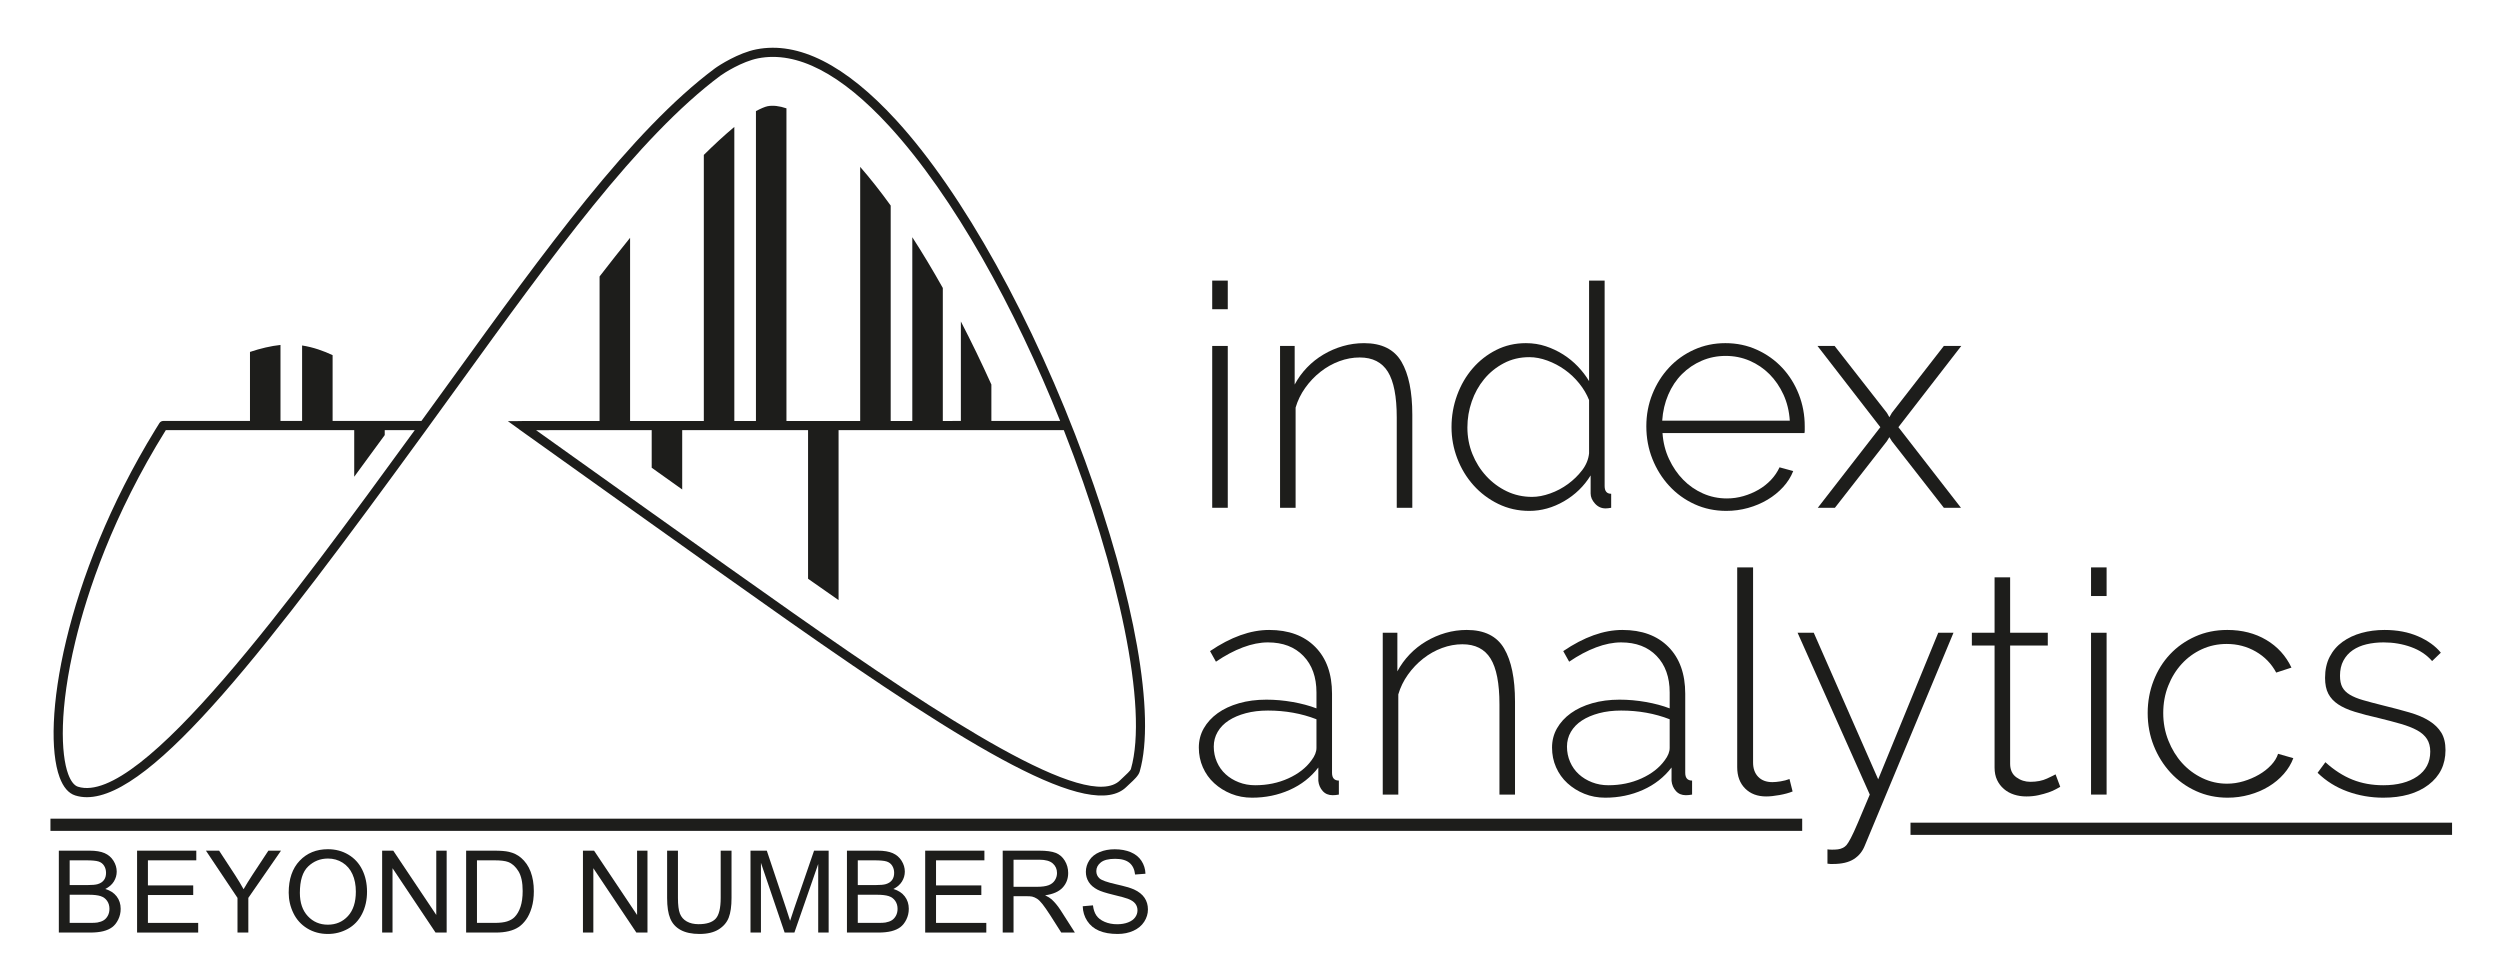
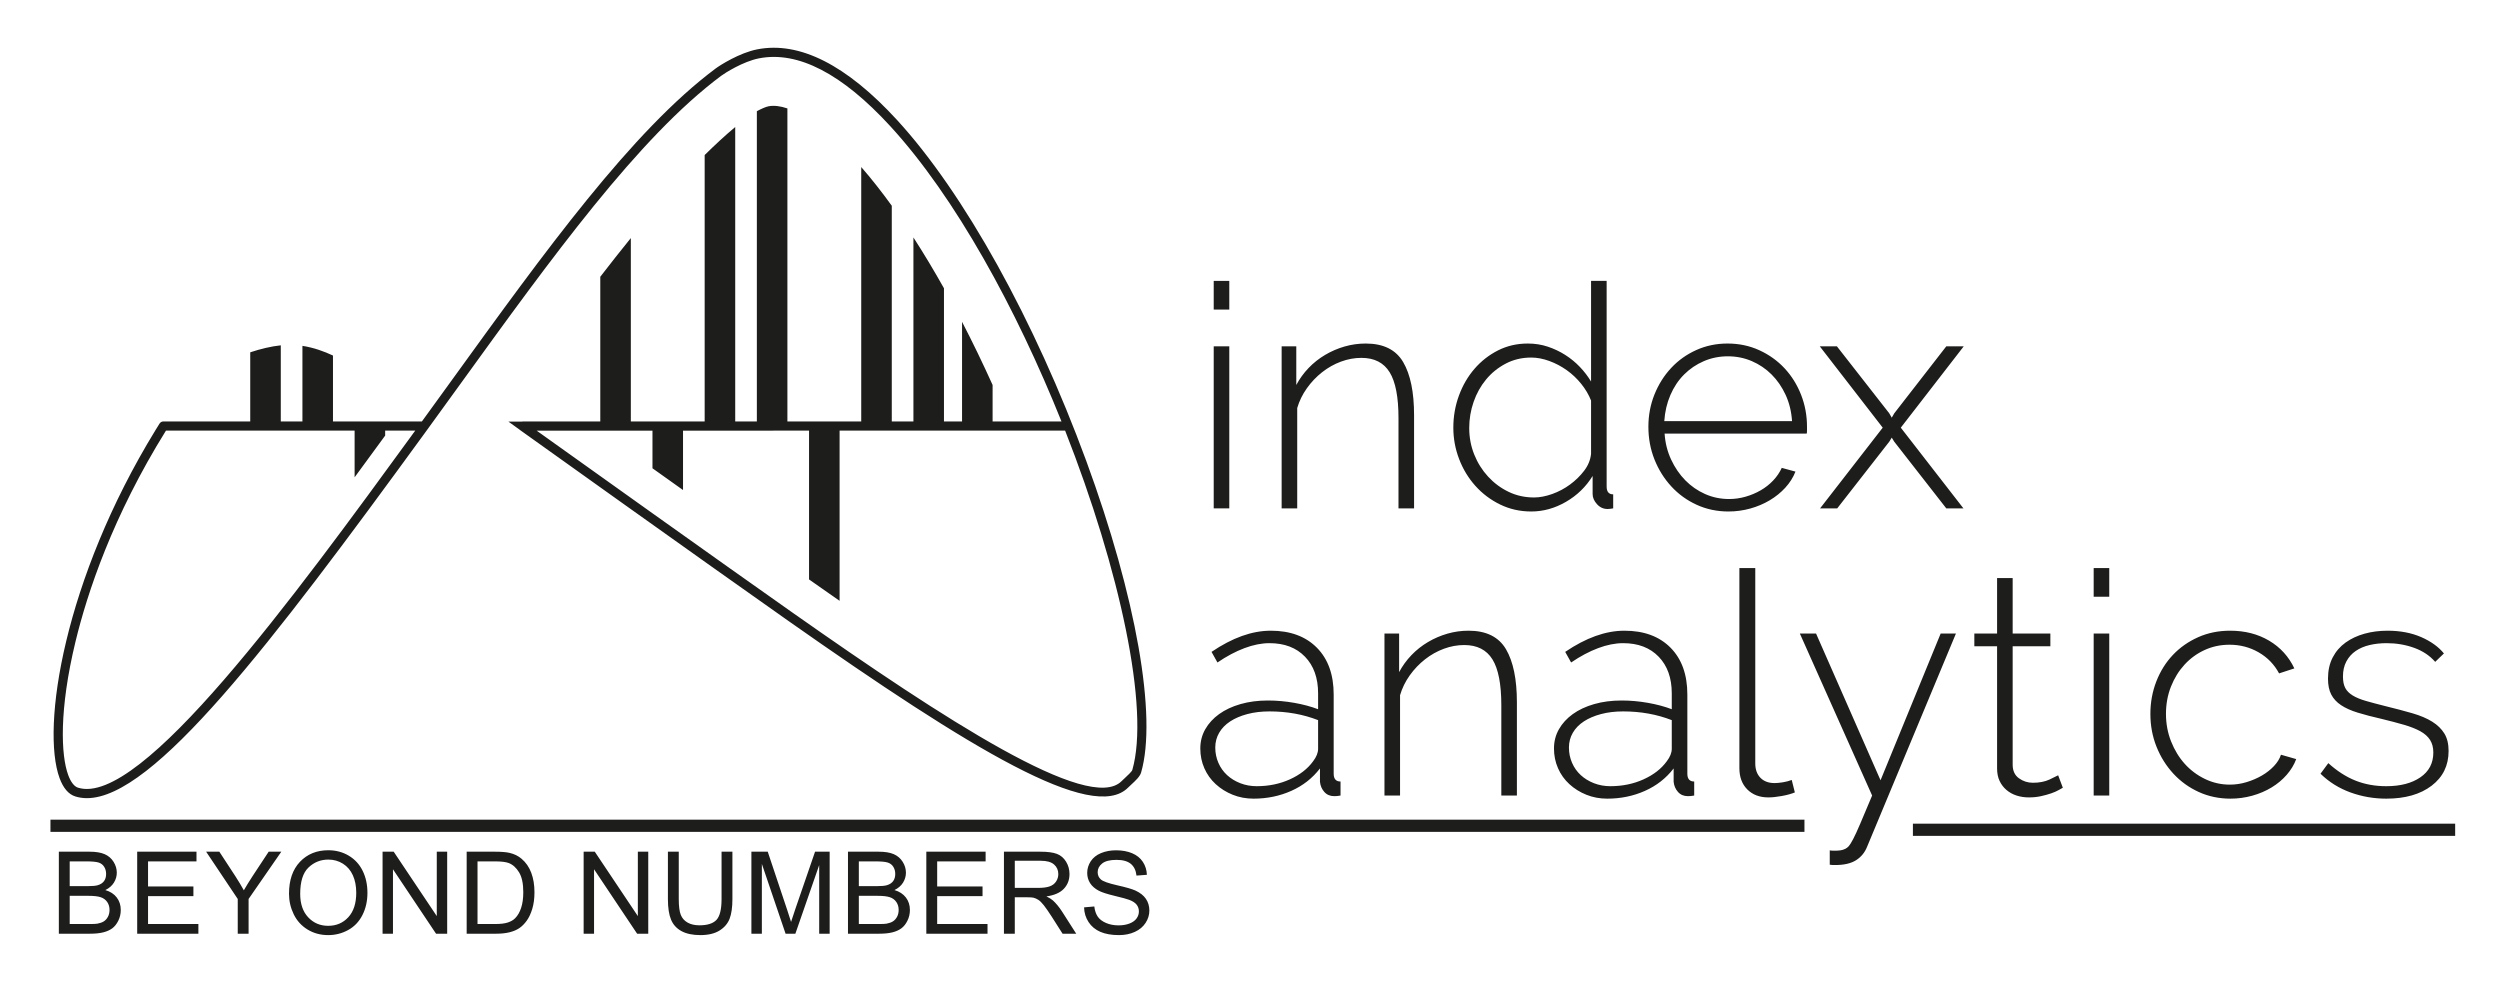
- <svg xmlns="http://www.w3.org/2000/svg" role="img" viewBox="131.20 148.70 2017.60 790.10">
+ <svg xmlns="http://www.w3.org/2000/svg" role="img" viewBox="131.25 148.75 2015.00 790.00">
  <defs>
    <clipPath id="a" clipPathUnits="userSpaceOnUse">
      <path d="M0 830.282h1781.57V0H0z" />
    </clipPath>
  </defs>
  <path fill="#1d1d1b" d="M1109.503 427.895h12.557v130.601h-12.557zm0-52.741h12.557v23.105h-12.557z" />
-   <g clip-path="url(#a)" transform="matrix(1.33333 0 0 -1.33333 0 1107.043)">
-     <path fill="#1d1d1b" d="M953.245 411.41h-9.418v54.627c0 12.682-1.788 21.912-5.368 27.689-3.578 5.776-9.263 8.664-17.047 8.664-4.144 0-8.26-.753-12.339-2.259-4.081-1.508-7.881-3.645-11.396-6.405-3.517-2.764-6.593-5.998-9.23-9.702-2.637-3.704-4.586-7.693-5.84-11.961V411.41h-9.417v97.951h8.853v-23.358c2.008 3.767 4.489 7.188 7.439 10.266 2.95 3.076 6.28 5.712 9.984 7.911 3.703 2.196 7.631 3.891 11.773 5.085 4.145 1.193 8.413 1.791 12.81 1.791 10.673 0 18.206-3.739 22.604-11.208 4.394-7.474 6.592-18.177 6.592-32.116z" />
-     <path fill="#1d1d1b" d="M1025.766 418.002c3.391 0 7.031.688 10.926 2.072 3.889 1.381 7.502 3.297 10.831 5.745 3.325 2.45 6.182 5.244 8.57 8.383 2.384 3.138 3.768 6.529 4.145 10.172v32.211c-1.384 3.514-3.363 6.875-5.934 10.078-2.575 3.201-5.495 5.962-8.76 8.287-3.267 2.323-6.781 4.175-10.548 5.558-3.767 1.38-7.412 2.072-10.925 2.072-5.653 0-10.803-1.224-15.447-3.674-4.647-2.449-8.602-5.651-11.867-9.606-3.267-3.955-5.778-8.477-7.534-13.563-1.761-5.086-2.637-10.332-2.637-15.729 0-5.651 1.003-10.99 3.014-16.011 2.007-5.024 4.802-9.482 8.382-13.375 3.578-3.893 7.722-6.968 12.431-9.229 4.71-2.26 9.826-3.391 15.353-3.391m-1.695-8.477c-6.782 0-13.063 1.415-18.837 4.239-5.779 2.826-10.769 6.593-14.976 11.302-4.208 4.708-7.471 10.108-9.795 16.201-2.324 6.088-3.484 12.398-3.484 18.93 0 6.782 1.131 13.246 3.391 19.402 2.259 6.151 5.397 11.552 9.417 16.199 4.018 4.645 8.759 8.35 14.222 11.114 5.463 2.761 11.457 4.145 17.989 4.145 4.268 0 8.289-.632 12.057-1.885 3.767-1.257 7.28-2.92 10.548-4.992 3.265-2.073 6.215-4.49 8.853-7.252 2.637-2.763 4.897-5.715 6.782-8.853v60.843h9.417V424.596c0-3.141 1.318-4.709 3.957-4.709v-8.477c-.754-.124-1.383-.218-1.885-.283-.503-.062-1.006-.094-1.506-.094-2.514 0-4.647.971-6.406 2.92-1.76 1.946-2.636 3.986-2.636 6.121v10.925c-4.02-6.53-9.39-11.742-16.105-15.634-6.72-3.893-13.723-5.84-21.003-5.84" />
-     <path fill="#1d1d1b" d="M1181.73 464.153c-.377 5.774-1.665 11.05-3.861 15.823-2.199 4.771-5.025 8.882-8.477 12.338-3.455 3.453-7.441 6.152-11.96 8.099-4.521 1.946-9.358 2.92-14.506 2.92-5.15 0-9.983-.974-14.503-2.92-4.521-1.947-8.51-4.646-11.963-8.099-3.455-3.456-6.215-7.6-8.288-12.432-2.072-4.836-3.295-10.077-3.671-15.729zm-38.427-54.627c-6.907 0-13.312 1.351-19.214 4.051-5.904 2.698-11.018 6.404-15.35 11.113-4.334 4.71-7.725 10.141-10.172 16.294-2.449 6.151-3.674 12.745-3.674 19.778 0 6.906 1.225 13.404 3.674 19.495 2.447 6.091 5.806 11.427 10.078 16.013 4.267 4.583 9.323 8.194 15.163 10.83 5.838 2.639 12.149 3.957 18.931 3.957 6.904 0 13.309-1.35 19.212-4.05 5.901-2.702 10.989-6.343 15.259-10.926 4.267-4.586 7.596-9.92 9.982-16.011 2.385-6.092 3.58-12.526 3.58-19.308v-2.353c0-.943-.064-1.54-.189-1.791h-85.895c.377-5.651 1.695-10.895 3.957-15.728 2.26-4.837 5.114-9.011 8.569-12.527 3.453-3.517 7.442-6.281 11.961-8.288 4.522-2.01 9.355-3.014 14.505-3.014 3.391 0 6.716.471 9.985 1.414 3.261.942 6.309 2.227 9.133 3.862 2.827 1.629 5.337 3.608 7.536 5.932 2.196 2.321 3.924 4.866 5.181 7.629l8.287-2.26c-1.384-3.518-3.424-6.752-6.121-9.701-2.702-2.952-5.84-5.495-9.42-7.63-3.578-2.135-7.504-3.8-11.772-4.99-4.271-1.192-8.664-1.791-13.186-1.791" />
-     <path fill="#1d1d1b" d="M1208.854 509.362l31.646-40.5 1.506-2.637 1.508 2.637 31.458 40.5h10.548l-38.051-49.164 37.862-48.787h-10.359l-31.458 40.31-1.508 2.448-1.506-2.448-31.458-40.31h-10.36l37.861 48.787-38.048 49.164z" />
-     <path fill="#1d1d1b" d="M858.124 243.466c7.28 0 13.968 1.381 20.06 4.144 6.09 2.761 10.766 6.406 14.034 10.925 2.008 2.639 3.013 5.149 3.013 7.535v17.33c-4.52 1.757-9.229 3.076-14.128 3.957-4.896.876-9.984 1.318-15.256 1.318-4.899 0-9.357-.536-13.375-1.602-4.02-1.068-7.474-2.543-10.361-4.425-2.889-1.885-5.118-4.177-6.685-6.877-1.573-2.701-2.356-5.683-2.356-8.947 0-3.268.628-6.342 1.883-9.23 1.255-2.891 3.016-5.369 5.275-7.441 2.26-2.073 4.927-3.705 8.005-4.897 3.076-1.195 6.372-1.79 9.891-1.79m-1.885-7.533c-4.521 0-8.728.784-12.62 2.353-3.894 1.569-7.317 3.702-10.266 6.405-2.952 2.699-5.246 5.902-6.876 9.606-1.634 3.702-2.45 7.691-2.45 11.963 0 4.267 1.005 8.16 3.016 11.677 2.008 3.514 4.803 6.561 8.383 9.136 3.578 2.574 7.877 4.582 12.901 6.027 5.022 1.443 10.549 2.168 16.578 2.168 5.273 0 10.577-.471 15.917-1.414 5.335-.942 10.139-2.231 14.409-3.861v9.607c0 9.291-2.636 16.671-7.911 22.134-5.275 5.462-12.433 8.193-21.473 8.193-4.775 0-9.827-1.007-15.164-3.014-5.34-2.01-10.77-4.898-16.294-8.666l-3.578 6.407c12.555 8.537 24.487 12.807 35.79 12.807 11.801 0 21.096-3.423 27.877-10.265 6.781-6.845 10.171-16.293 10.171-28.35V251c0-3.139 1.382-4.709 4.145-4.709v-8.475c-.63-.125-1.29-.219-1.977-.284-.692-.061-1.29-.093-1.791-.093-2.512 0-4.521.847-6.027 2.543-1.508 1.695-2.388 3.734-2.639 6.122v8.099c-4.519-5.904-10.297-10.425-17.329-13.561-7.033-3.139-14.63-4.709-22.792-4.709" />
-     <path fill="#1d1d1b" d="M1015.406 237.816h-9.417v54.626c0 12.683-1.789 21.912-5.369 27.69-3.578 5.775-9.263 8.664-17.046 8.664-4.145 0-8.26-.751-12.34-2.259-4.081-1.508-7.881-3.643-11.395-6.405-3.517-2.764-6.592-5.998-9.231-9.7-2.637-3.706-4.584-7.694-5.84-11.963v-60.653h-9.417v97.951h8.853v-23.358c2.008 3.766 4.489 7.188 7.441 10.266 2.948 3.076 6.279 5.714 9.983 7.912 3.702 2.195 7.63 3.89 11.772 5.086 4.145 1.192 8.413 1.789 12.811 1.789 10.673 0 18.205-3.739 22.604-11.208 4.393-7.472 6.591-18.177 6.591-32.117z" />
-     <path fill="#1d1d1b" d="M1071.916 243.466c7.28 0 13.968 1.381 20.06 4.144 6.09 2.761 10.766 6.406 14.035 10.925 2.007 2.639 3.012 5.149 3.012 7.535v17.33c-4.52 1.757-9.229 3.076-14.128 3.957-4.896.876-9.982 1.318-15.256 1.318-4.899 0-9.357-.536-13.375-1.602-4.02-1.068-7.472-2.543-10.359-4.425-2.891-1.885-5.118-4.177-6.687-6.877-1.573-2.701-2.356-5.683-2.356-8.947 0-3.268.628-6.342 1.885-9.23 1.254-2.891 3.014-5.369 5.273-7.441 2.262-2.073 4.927-3.705 8.006-4.897 3.077-1.195 6.373-1.79 9.89-1.79m-1.885-7.533c-4.519 0-8.728.784-12.62 2.353-3.893 1.569-7.316 3.702-10.266 6.405-2.952 2.699-5.244 5.902-6.875 9.606-1.633 3.702-2.449 7.691-2.449 11.963 0 4.267 1.003 8.16 3.014 11.677 2.008 3.514 4.803 6.561 8.383 9.136 3.578 2.574 7.879 4.582 12.902 6.027 5.023 1.443 10.55 2.168 16.577 2.168 5.274 0 10.577-.471 15.917-1.414 5.337-.942 10.139-2.231 14.409-3.861v9.607c0 9.291-2.635 16.671-7.911 22.134-5.273 5.462-12.431 8.193-21.473 8.193-4.775 0-9.827-1.007-15.164-3.014-5.338-2.01-10.768-4.898-16.294-8.666l-3.578 6.407c12.555 8.537 24.487 12.807 35.79 12.807 11.801 0 21.096-3.423 27.877-10.265 6.781-6.845 10.171-16.293 10.171-28.35V251c0-3.139 1.382-4.709 4.145-4.709v-8.475c-.63-.125-1.289-.219-1.977-.284-.692-.061-1.29-.093-1.791-.093-2.511 0-4.519.847-6.027 2.543-1.508 1.695-2.388 3.734-2.637 6.122v8.099c-4.52-5.904-10.299-10.425-17.331-13.561-7.033-3.139-14.629-4.709-22.792-4.709" />
-     <path fill="#1d1d1b" d="M1149.898 375.324h9.606V257.218c0-3.643 1.036-6.531 3.108-8.665 2.072-2.136 4.928-3.203 8.57-3.203 1.382 0 3.044.156 4.992.471 1.946.313 3.735.783 5.37 1.412l1.882-7.534c-2.135-.879-4.774-1.6-7.91-2.166-3.141-.564-5.84-.848-8.101-.848-5.274 0-9.511 1.602-12.714 4.805-3.201 3.201-4.803 7.502-4.803 12.901z" />
-     <path fill="#1d1d1b" d="M1204.524 204.663c.625-.122 1.566-.187 2.824-.187 1.255 0 2.416.065 3.486.187 1.064.127 2.101.442 3.107.941.754.377 1.443.913 2.072 1.602.628.692 1.508 2.104 2.637 4.238 1.131 2.137 2.573 5.276 4.334 9.419 1.756 4.145 4.143 9.795 7.157 16.953l-43.701 97.951h9.795l38.992-88.721 36.355 88.721h9.229l-53.684-128.842c-1.384-3.515-3.611-6.247-6.688-8.196-3.078-1.945-7.252-2.919-12.525-2.919h-1.602c-.564 0-1.163.065-1.788.19z" />
-     <path fill="#1d1d1b" d="M1345.422 242.525c-.503-.253-1.351-.724-2.542-1.412-1.196-.693-2.702-1.352-4.521-1.979-1.822-.63-3.862-1.194-6.122-1.695-2.261-.5-4.711-.754-7.347-.754-2.637 0-5.118.377-7.441 1.131-2.325.754-4.364 1.883-6.121 3.391-1.76 1.507-3.141 3.325-4.144 5.462-1.006 2.133-1.508 4.644-1.508 7.535v73.841h-13.749v7.722h13.749v33.529h9.42v-33.529h22.792v-7.722h-22.792v-71.582c0-3.642 1.253-6.375 3.767-8.193 2.51-1.821 5.336-2.731 8.476-2.731 3.891 0 7.252.659 10.078 1.977 2.826 1.319 4.55 2.166 5.18 2.543z" />
-     <path fill="#1d1d1b" d="M1364.068 335.767h9.418v-97.951h-9.418zm0 39.557h9.418v-17.329h-9.418z" />
-     <path fill="#1d1d1b" d="M1398.35 287.168c0 6.905 1.192 13.436 3.578 19.591 2.385 6.151 5.714 11.489 9.985 16.011 4.266 4.521 9.354 8.099 15.256 10.738 5.904 2.637 12.369 3.954 19.404 3.954 8.915 0 16.763-2.011 23.546-6.026 6.781-4.023 11.867-9.608 15.257-16.766l-9.23-3.013c-2.891 5.398-7.003 9.636-12.339 12.714-5.339 3.075-11.207 4.615-17.611 4.615-5.402 0-10.426-1.069-15.07-3.203-4.647-2.136-8.698-5.086-12.149-8.853-3.456-3.767-6.189-8.193-8.195-13.279-2.009-5.087-3.014-10.581-3.014-16.483 0-5.903 1.037-11.461 3.109-16.67 2.073-5.214 4.831-9.733 8.287-13.563 3.454-3.83 7.535-6.875 12.244-9.135 4.711-2.261 9.703-3.391 14.975-3.391 3.391 0 6.749.5 10.078 1.506 3.326 1.005 6.405 2.323 9.231 3.957 2.825 1.631 5.274 3.546 7.345 5.744 2.072 2.197 3.486 4.49 4.24 6.877l9.228-2.638c-1.256-3.391-3.173-6.563-5.744-9.512-2.575-2.952-5.621-5.495-9.137-7.628-3.516-2.138-7.41-3.801-11.678-4.992-4.271-1.193-8.664-1.789-13.186-1.789-6.907 0-13.312 1.35-19.214 4.048-5.904 2.7-11.018 6.404-15.35 11.115-4.334 4.709-7.725 10.138-10.172 16.293-2.449 6.151-3.674 12.744-3.674 19.778" />
-     <path fill="#1d1d1b" d="M1540.941 235.933c-7.534 0-14.757 1.255-21.663 3.766-6.907 2.511-12.934 6.279-18.083 11.301l4.711 6.407c5.273-4.776 10.736-8.289 16.388-10.549 5.65-2.261 11.867-3.392 18.647-3.392 8.538 0 15.415 1.79 20.627 5.368 5.21 3.58 7.817 8.573 7.817 14.977 0 3.014-.66 5.556-1.978 7.628-1.319 2.072-3.296 3.829-5.933 5.275-2.638 1.442-5.905 2.731-9.797 3.862-3.893 1.128-8.413 2.321-13.561 3.578-5.529 1.253-10.33 2.509-14.41 3.767-4.083 1.253-7.441 2.761-10.077 4.521-2.637 1.757-4.616 3.89-5.934 6.404-1.318 2.511-1.979 5.714-1.979 9.608 0 4.897.942 9.165 2.827 12.807 1.882 3.642 4.488 6.655 7.816 9.043 3.327 2.384 7.157 4.173 11.491 5.369 4.332 1.192 8.947 1.788 13.845 1.788 7.658 0 14.438-1.289 20.344-3.86 5.9-2.576 10.483-5.872 13.751-9.891l-5.276-5.086c-3.265 3.768-7.504 6.594-12.714 8.477-5.212 1.885-10.77 2.826-16.671 2.826-3.643 0-7.062-.377-10.265-1.131-3.203-.752-5.998-1.948-8.383-3.578-2.388-1.634-4.27-3.738-5.65-6.31-1.385-2.576-2.072-5.621-2.072-9.136 0-2.89.471-5.212 1.412-6.969.942-1.761 2.449-3.267 4.521-4.521 2.072-1.257 4.738-2.356 8.006-3.297 3.264-.942 7.158-1.979 11.679-3.108 6.15-1.506 11.613-2.952 16.386-4.333 4.772-1.383 8.759-3.079 11.962-5.086 3.203-2.008 5.651-4.396 7.346-7.158 1.695-2.763 2.543-6.281 2.543-10.548 0-8.792-3.423-15.793-10.266-21.003-6.845-5.212-15.981-7.816-27.407-7.816" />
-     <path fill="#1d1d1b" d="M1582.587 213.422h-327.795v7.387h327.795z" />
-     <path fill="#1d1d1b" d="M140.57 160.146h12.343c2.119 0 3.607.078 4.463.236 1.51.271 2.772.722 3.787 1.353 1.014.632 1.849 1.55 2.502 2.756.655 1.207.981 2.598.981 4.176 0 1.849-.472 3.455-1.419 4.82-.947 1.363-2.262 2.32-3.941 2.873-1.679.554-4.097.829-7.254.829H140.57zm0 22.894h10.72c2.906 0 4.993.191 6.256.573 1.668.496 2.925 1.32 3.769 2.469.846 1.149 1.268 2.591 1.268 4.328 0 1.645-.393 3.094-1.183 4.344-.788 1.252-1.915 2.109-3.382 2.571-1.464.462-3.978.694-7.54.694h-9.908zm-6.56-28.744v49.574h18.598c3.787 0 6.826-.504 9.113-1.506 2.288-1.003 4.081-2.549 5.378-4.634 1.294-2.084 1.944-4.265 1.944-6.543 0-2.118-.576-4.113-1.726-5.983-1.149-1.872-2.886-3.384-5.207-4.533 2.998-.878 5.304-2.379 6.915-4.498 1.612-2.119 2.418-4.62 2.418-7.506 0-2.322-.49-4.481-1.472-6.475-.979-1.995-2.191-3.533-3.633-4.615-1.443-1.082-3.252-1.9-5.429-2.453-2.175-.552-4.84-.828-7.996-.828z" />
-     <path fill="#1d1d1b" d="M181.37 154.296v49.573h35.844v-5.85h-29.285v-15.184h27.423v-5.816h-27.423v-16.873h30.434v-5.85z" />
-     <path fill="#1d1d1b" d="M242.15 154.296v20.999l-19.104 28.574h7.98l9.771-14.947c1.804-2.796 3.485-5.591 5.04-8.386 1.487 2.591 3.291 5.511 5.41 8.757l9.603 14.576h7.643l-19.782-28.574v-20.999z" />
-     <path fill="#1d1d1b" d="M279.906 178.337c0-5.973 1.607-10.68 4.819-14.117 3.212-3.438 7.241-5.156 12.088-5.156 4.938 0 9 1.735 12.19 5.207 3.19 3.471 4.786 8.396 4.786 14.777 0 4.034-.683 7.559-2.047 10.566-1.363 3.01-3.359 5.344-5.985 7.001-2.626 1.656-5.573 2.486-8.843 2.486-4.644 0-8.638-1.596-11.987-4.785-3.348-3.19-5.021-8.516-5.021-15.979m-6.763.104c0 8.227 2.209 14.668 6.628 19.323 4.418 4.655 10.121 6.983 17.111 6.983 4.575 0 8.7-1.093 12.375-3.28 3.674-2.186 6.476-5.235 8.402-9.148 1.928-3.91 2.893-8.346 2.893-13.305 0-5.027-1.015-9.525-3.044-13.491-2.029-3.968-4.904-6.973-8.623-9.013-3.72-2.039-7.732-3.061-12.038-3.061-4.667 0-8.837 1.128-12.512 3.382-3.673 2.255-6.458 5.331-8.351 9.233-1.894 3.898-2.841 8.025-2.841 12.377" />
-     <path fill="#1d1d1b" d="M329.7 154.296v49.573h6.729l26.038-38.923v38.923h6.289v-49.573h-6.729l-26.038 38.954v-38.954z" />
-     <path fill="#1d1d1b" d="M387.1 160.146h10.584c3.268 0 5.833.304 7.694.913 1.859.609 3.342 1.464 4.445 2.569 1.557 1.557 2.769 3.648 3.636 6.273.868 2.626 1.302 5.811 1.302 9.554 0 5.184-.851 9.168-2.554 11.953-1.702 2.784-3.771 4.649-6.205 5.595-1.758.677-4.587 1.016-8.487 1.016H387.1zm-6.56-5.85v49.574h17.076c3.856 0 6.797-.239 8.826-.711 2.84-.655 5.264-1.838 7.269-3.551 2.616-2.209 4.572-5.033 5.869-8.471 1.295-3.437 1.944-7.365 1.944-11.784 0-3.766-.44-7.102-1.32-10.009-.878-2.909-2.005-5.315-3.381-7.219-1.375-1.907-2.879-3.405-4.515-4.498-1.633-1.094-3.606-1.922-5.916-2.485-2.311-.564-4.966-.846-7.965-.846z" />
-     <path fill="#1d1d1b" d="M451.249 154.296v49.573h6.729l26.038-38.923v38.923h6.289v-49.573h-6.73l-26.036 38.954v-38.954z" />
-     <path fill="#1d1d1b" d="M534.62 203.87h6.561v-28.643c0-4.981-.565-8.938-1.692-11.869-1.127-2.929-3.162-5.314-6.103-7.152-2.942-1.838-6.802-2.756-11.581-2.756-4.645 0-8.443.801-11.397 2.4-2.952 1.602-5.06 3.918-6.323 6.952-1.262 3.031-1.894 7.173-1.894 12.425v28.643h6.56v-28.608c0-4.307.4-7.48 1.201-9.519.801-2.042 2.175-3.612 4.126-4.718 1.95-1.103 4.334-1.657 7.151-1.657 4.825 0 8.261 1.095 10.314 3.28 2.051 2.188 3.077 6.392 3.077 12.614z" />
-     <path fill="#1d1d1b" d="M552.66 154.296v49.573h9.874l11.733-35.1c1.082-3.27 1.871-5.716 2.369-7.339.562 1.804 1.44 4.453 2.636 7.946l11.868 34.493h8.827v-49.573h-6.324v41.49l-14.405-41.49h-5.917l-14.338 42.2v-42.2z" />
-     <path fill="#1d1d1b" d="M617.602 160.146h12.343c2.117 0 3.605.078 4.464.236 1.509.271 2.771.722 3.787 1.353 1.013.632 1.846 1.55 2.502 2.756.652 1.207.98 2.598.98 4.176 0 1.849-.474 3.455-1.421 4.82-.947 1.363-2.259 2.32-3.938 2.873-1.68.554-4.098.829-7.254.829h-11.463zm0 22.894h10.72c2.907 0 4.992.191 6.255.573 1.668.496 2.924 1.32 3.77 2.469.846 1.149 1.269 2.591 1.269 4.328 0 1.645-.396 3.094-1.184 4.344-.79 1.252-1.917 2.109-3.382 2.571-1.466.462-3.979.694-7.54.694h-9.908zm-6.561-28.744v49.574h18.599c3.787 0 6.824-.504 9.113-1.506 2.286-1.003 4.079-2.549 5.376-4.634 1.297-2.084 1.945-4.265 1.945-6.543 0-2.118-.575-4.113-1.725-5.983-1.148-1.872-2.886-3.384-5.206-4.533 2.997-.878 5.302-2.379 6.914-4.498 1.61-2.119 2.419-4.62 2.419-7.506 0-2.322-.491-4.481-1.472-6.475-.981-1.995-2.193-3.533-3.635-4.615-1.444-1.082-3.252-1.9-5.427-2.453-2.177-.552-4.843-.828-7.997-.828z" />
-     <path fill="#1d1d1b" d="M658.4 154.296v49.573h35.844v-5.85h-29.282v-15.184h27.422v-5.816h-27.422v-16.873h30.432v-5.85z" />
-     <path fill="#1d1d1b" d="M711.88 181.99h14.102c2.997 0 5.341.311 7.033.931 1.69.62 2.975 1.61 3.854 2.975.88 1.364 1.32 2.846 1.32 4.448 0 2.342-.851 4.27-2.554 5.782-1.702 1.51-4.391 2.264-8.065 2.264h-15.69zm-6.559-27.693v49.573H727.3c4.418 0 7.778-.445 10.077-1.337 2.3-.891 4.136-2.463 5.512-4.718 1.374-2.254 2.063-4.745 2.063-7.471 0-3.517-1.139-6.482-3.416-8.895-2.277-2.411-5.795-3.944-10.55-4.599 1.735-.833 3.053-1.655 3.956-2.466 1.917-1.761 3.73-3.957 5.444-6.596l8.624-13.491h-8.251l-6.561 10.313c-1.917 2.976-3.495 5.252-4.734 6.83-1.241 1.578-2.35 2.684-3.331 3.315-.982.631-1.979 1.069-2.992 1.318-.744.157-1.962.236-3.652.236h-7.609v-22.012z" />
-     <path fill="#1d1d1b" d="M753.76 170.222l6.187.541c.294-2.479.976-4.514 2.047-6.103 1.07-1.588 2.733-2.875 4.988-3.856 2.254-.978 4.791-1.47 7.608-1.47 2.503 0 4.712.372 6.628 1.116 1.917.744 3.342 1.763 4.277 3.06.937 1.296 1.404 2.71 1.404 4.243 0 1.557-.451 2.914-1.353 4.076-.902 1.162-2.39 2.135-4.464 2.925-1.329.518-4.272 1.323-8.826 2.417-4.554 1.095-7.742 2.124-9.569 3.095-2.365 1.238-4.13 2.777-5.291 4.614-1.161 1.838-1.742 3.896-1.742 6.172 0 2.503.71 4.841 2.129 7.018 1.421 2.174 3.496 3.826 6.222 4.954 2.73 1.127 5.761 1.689 9.097 1.689 3.676 0 6.917-.592 9.722-1.774 2.807-1.184 4.965-2.926 6.475-5.225 1.511-2.3 2.322-4.904 2.435-7.81l-6.289-.475c-.339 3.134-1.483 5.5-3.432 7.102-1.949 1.599-4.829 2.4-8.641 2.4-3.966 0-6.858-.727-8.673-2.18-1.813-1.456-2.722-3.209-2.722-5.258 0-1.783.643-3.248 1.928-4.396 1.262-1.15 4.559-2.328 9.891-3.535 5.331-1.206 8.988-2.26 10.973-3.161 2.886-1.331 5.015-3.016 6.391-5.055 1.374-2.042 2.062-4.392 2.062-7.052 0-2.636-.754-5.122-2.266-7.455-1.509-2.334-3.68-4.148-6.509-5.445-2.829-1.295-6.014-1.944-9.552-1.944-4.488 0-8.245.655-11.278 1.962-3.031 1.308-5.41 3.274-7.133 5.901-1.727 2.626-2.634 5.596-2.724 8.909" />
-     <path fill="#1d1d1b" d="M1189.232 215.846H128.937v7.387h1060.295z" />
-     <path fill="#1d1d1b" d="M782.922 253.279c-.289-.985-2.99-3.479-4.442-4.821-.755-.698-1.483-1.37-2.101-1.988-19.597-19.535-106.916 37.278-198.362 101.57-42.62 29.963-129.866 92.268-155.168 110.346l70.011.008v-22.746c6.016-4.288 12.208-8.699 18.466-13.156v35.904l76.178.009v-89.944c1.11-.782 2.203-1.551 3.26-2.293 5.245-3.689 10.283-7.21 15.208-10.64v102.88l136.329.016c33.168-84.351 51.242-168.245 40.621-205.145M145.6 242.568c-2.307.727-4.359 3.374-5.937 7.655-4.397 11.938-5.555 39.356 4.38 80.505 7.179 29.727 22.502 75.916 54.729 127.695h114.03v-28.226c6.063 8.244 12.212 16.644 18.468 25.218v3.008h18.188C275.283 356.563 183.386 230.699 145.6 242.568m609.48 197.53c-31.183 84.955-73.924 161.978-114.33 206.031-30.615 33.379-59.062 47.765-84.558 42.759-10.833-2.128-22.576-9.659-25.129-11.561-50.546-37.689-103.263-110.615-159.074-187.821-6.161-8.521-12.331-17.047-18.505-25.543h-53.762v39.83c-5.295 2.501-11.629 4.794-18.467 5.858v-45.688h-13.081v46.009c-5.728-.606-12.14-2.107-18.467-4.226v-41.783h-48.969v.001h-3.509c-.954 0-1.838-.493-2.345-1.3l-.002.001c-.224-.358-.441-.715-.664-1.074l-1.877-3.025.002-.001c-55.17-90.019-69.18-179.573-57.878-210.257 2.224-6.036 5.411-9.746 9.472-11.024 2.24-.705 4.591-1.052 7.06-1.052 40.242.006 110.557 92.068 203.904 220.252 7.201 9.889 14.395 19.84 21.577 29.775 55.557 76.853 108.03 149.444 157.894 186.625 2.198 1.636 13.176 8.661 22.888 10.569 23.466 4.602 50.183-9.205 79.407-41.069 39.339-42.888 76.185-110.472 103.432-178.421l-41.635-.004v22.049c-5.958 13.201-12.139 25.962-18.468 38.177v-60.229l-10.927-.001v80.5c-6.078 10.828-12.251 21.111-18.467 30.726V463.953l-13.08-.002v130.39c-6.176 8.549-12.35 16.388-18.468 23.404V463.949l-44.63-.005v189.237c-4.296 1.448-8.174 1.926-11.468 1.278-1.603-.315-4.394-1.556-6.999-2.951V463.942l-13.081-.002v177.994c-6.051-5.065-12.214-10.746-18.467-16.937V463.938l-44.631-.005v110.881c-6.12-7.553-12.28-15.373-18.466-23.395v-87.488l-37.216-.005.002.004-.781-.004-9.106-.001v-.04l-8.417-.038 6.825-4.919-.018-.025c1.116-.799 112.292-80.288 162.231-115.397 111.051-78.074 184.154-122.184 205.457-100.959.575.571 1.249 1.195 1.951 1.842 2.604 2.407 5.297 4.893 6.005 7.357 9.752 33.876-2.957 106.049-33.165 188.352" />
+   <g fill="#1d1d1b" clip-path="url(#a)" transform="matrix(1.33333 0 0 -1.33333 0 1107.043)">
+     <path d="M953.245 411.41h-9.418v54.627c0 12.682-1.788 21.912-5.368 27.689-3.578 5.776-9.263 8.664-17.047 8.664-4.144 0-8.26-.753-12.339-2.259-4.081-1.508-7.881-3.645-11.396-6.405-3.517-2.764-6.593-5.998-9.23-9.702-2.637-3.704-4.586-7.693-5.84-11.961V411.41h-9.417v97.951h8.853v-23.358c2.008 3.767 4.489 7.188 7.439 10.266 2.95 3.076 6.28 5.712 9.984 7.911 3.703 2.196 7.631 3.891 11.773 5.085 4.145 1.193 8.413 1.791 12.81 1.791 10.673 0 18.206-3.739 22.604-11.208 4.394-7.474 6.592-18.177 6.592-32.116zm72.521 6.592c3.391 0 7.031.688 10.926 2.072 3.889 1.381 7.502 3.297 10.831 5.745 3.325 2.45 6.182 5.244 8.57 8.383 2.384 3.138 3.768 6.529 4.145 10.172v32.211c-1.384 3.514-3.363 6.875-5.934 10.078-2.575 3.201-5.495 5.962-8.76 8.287-3.267 2.323-6.781 4.175-10.548 5.558-3.767 1.38-7.412 2.072-10.925 2.072-5.653 0-10.803-1.224-15.447-3.674-4.647-2.449-8.602-5.651-11.867-9.606-3.267-3.955-5.778-8.477-7.534-13.563-1.761-5.086-2.637-10.332-2.637-15.729 0-5.651 1.003-10.99 3.014-16.011 2.007-5.024 4.802-9.482 8.382-13.375 3.578-3.893 7.722-6.968 12.431-9.229 4.71-2.26 9.826-3.391 15.353-3.391m-1.695-8.477c-6.782 0-13.063 1.415-18.837 4.239-5.779 2.826-10.769 6.593-14.976 11.302-4.208 4.708-7.471 10.108-9.795 16.201-2.324 6.088-3.484 12.398-3.484 18.93 0 6.782 1.131 13.246 3.391 19.402 2.259 6.151 5.397 11.552 9.417 16.199 4.018 4.645 8.759 8.35 14.222 11.114 5.463 2.761 11.457 4.145 17.989 4.145 4.268 0 8.289-.632 12.057-1.885 3.767-1.257 7.28-2.92 10.548-4.992 3.265-2.073 6.215-4.49 8.853-7.252 2.637-2.763 4.897-5.715 6.782-8.853v60.843h9.417V424.596c0-3.141 1.318-4.709 3.957-4.709v-8.477c-.754-.124-1.383-.218-1.885-.283-.503-.062-1.006-.094-1.506-.094-2.514 0-4.647.971-6.406 2.92-1.76 1.946-2.636 3.986-2.636 6.121v10.925c-4.02-6.53-9.39-11.742-16.105-15.634-6.72-3.893-13.723-5.84-21.003-5.84m157.659 54.628c-.377 5.774-1.665 11.05-3.861 15.823-2.199 4.771-5.025 8.882-8.477 12.338-3.455 3.453-7.441 6.152-11.96 8.099-4.521 1.946-9.358 2.92-14.506 2.92-5.15 0-9.983-.974-14.503-2.92-4.521-1.947-8.51-4.646-11.963-8.099-3.455-3.456-6.215-7.6-8.288-12.432-2.072-4.836-3.295-10.077-3.671-15.729zm-38.427-54.627c-6.907 0-13.312 1.351-19.214 4.051-5.904 2.698-11.018 6.404-15.35 11.113-4.334 4.71-7.725 10.141-10.172 16.294-2.449 6.151-3.674 12.745-3.674 19.778 0 6.906 1.225 13.404 3.674 19.495 2.447 6.091 5.806 11.427 10.078 16.013 4.267 4.583 9.323 8.194 15.163 10.83 5.838 2.639 12.149 3.957 18.931 3.957 6.904 0 13.309-1.35 19.212-4.05 5.901-2.702 10.989-6.343 15.259-10.926 4.267-4.586 7.596-9.92 9.982-16.011 2.385-6.092 3.58-12.526 3.58-19.308v-2.353c0-.943-.064-1.54-.189-1.791h-85.895c.377-5.651 1.695-10.895 3.957-15.728 2.26-4.837 5.114-9.011 8.569-12.527 3.453-3.517 7.442-6.281 11.961-8.288 4.522-2.01 9.355-3.014 14.505-3.014 3.391 0 6.716.471 9.985 1.414 3.261.942 6.309 2.227 9.133 3.862 2.827 1.629 5.337 3.608 7.536 5.932 2.196 2.321 3.924 4.866 5.181 7.629l8.287-2.26c-1.384-3.518-3.424-6.752-6.121-9.701-2.702-2.952-5.84-5.495-9.42-7.63-3.578-2.135-7.504-3.8-11.772-4.99-4.271-1.192-8.664-1.791-13.186-1.791m65.551 99.836l31.646-40.5 1.506-2.637 1.508 2.637 31.458 40.5h10.548l-38.051-49.164 37.862-48.787h-10.359l-31.458 40.31-1.508 2.448-1.506-2.448-31.458-40.31h-10.36l37.861 48.787-38.048 49.164zm-350.73-265.896c7.28 0 13.968 1.381 20.06 4.144 6.09 2.761 10.766 6.406 14.034 10.925 2.008 2.639 3.013 5.149 3.013 7.535v17.33c-4.52 1.757-9.229 3.076-14.128 3.957-4.896.876-9.984 1.318-15.256 1.318-4.899 0-9.357-.536-13.375-1.602-4.02-1.068-7.474-2.543-10.361-4.425-2.889-1.885-5.118-4.177-6.685-6.877-1.573-2.701-2.356-5.683-2.356-8.947 0-3.268.628-6.342 1.883-9.23 1.255-2.891 3.016-5.369 5.275-7.441 2.26-2.073 4.927-3.705 8.005-4.897 3.076-1.195 6.372-1.79 9.891-1.79m-1.885-7.533c-4.521 0-8.728.784-12.62 2.353-3.894 1.569-7.317 3.702-10.266 6.405-2.952 2.699-5.246 5.902-6.876 9.606-1.634 3.702-2.45 7.691-2.45 11.963 0 4.267 1.005 8.16 3.016 11.677 2.008 3.514 4.803 6.561 8.383 9.136 3.578 2.574 7.877 4.582 12.901 6.027 5.022 1.443 10.549 2.168 16.578 2.168 5.273 0 10.577-.471 15.917-1.414 5.335-.942 10.139-2.231 14.409-3.861v9.607c0 9.291-2.636 16.671-7.911 22.134-5.275 5.462-12.433 8.193-21.473 8.193-4.775 0-9.827-1.007-15.164-3.014-5.34-2.01-10.77-4.898-16.294-8.666l-3.578 6.407c12.555 8.537 24.487 12.807 35.79 12.807 11.801 0 21.096-3.423 27.877-10.265 6.781-6.845 10.171-16.293 10.171-28.35V251c0-3.139 1.382-4.709 4.145-4.709v-8.475c-.63-.125-1.29-.219-1.977-.284-.692-.061-1.29-.093-1.791-.093-2.512 0-4.521.847-6.027 2.543-1.508 1.695-2.388 3.734-2.639 6.122v8.099c-4.519-5.904-10.297-10.425-17.329-13.561-7.033-3.139-14.63-4.709-22.792-4.709m159.167 1.883h-9.417v54.626c0 12.683-1.789 21.912-5.369 27.69-3.578 5.775-9.263 8.664-17.046 8.664-4.145 0-8.26-.751-12.34-2.259-4.081-1.508-7.881-3.643-11.395-6.405-3.517-2.764-6.592-5.998-9.231-9.7-2.637-3.706-4.584-7.694-5.84-11.963v-60.653h-9.417v97.951h8.853v-23.358c2.008 3.766 4.489 7.188 7.441 10.266 2.948 3.076 6.279 5.714 9.983 7.912 3.702 2.195 7.63 3.89 11.772 5.086 4.145 1.192 8.413 1.789 12.811 1.789 10.673 0 18.205-3.739 22.604-11.208 4.393-7.472 6.591-18.177 6.591-32.117zm56.51 5.65c7.28 0 13.968 1.381 20.06 4.144 6.09 2.761 10.766 6.406 14.035 10.925 2.007 2.639 3.012 5.149 3.012 7.535v17.33c-4.52 1.757-9.229 3.076-14.128 3.957-4.896.876-9.982 1.318-15.256 1.318-4.899 0-9.357-.536-13.375-1.602-4.02-1.068-7.472-2.543-10.359-4.425-2.891-1.885-5.118-4.177-6.687-6.877-1.573-2.701-2.356-5.683-2.356-8.947 0-3.268.628-6.342 1.885-9.23 1.254-2.891 3.014-5.369 5.273-7.441 2.262-2.073 4.927-3.705 8.006-4.897 3.077-1.195 6.373-1.79 9.89-1.79m-1.885-7.533c-4.519 0-8.728.784-12.62 2.353-3.893 1.569-7.316 3.702-10.266 6.405-2.952 2.699-5.244 5.902-6.875 9.606-1.633 3.702-2.449 7.691-2.449 11.963 0 4.267 1.003 8.16 3.014 11.677 2.008 3.514 4.803 6.561 8.383 9.136 3.578 2.574 7.879 4.582 12.902 6.027 5.023 1.443 10.55 2.168 16.577 2.168 5.274 0 10.577-.471 15.917-1.414 5.337-.942 10.139-2.231 14.409-3.861v9.607c0 9.291-2.635 16.671-7.911 22.134-5.273 5.462-12.431 8.193-21.473 8.193-4.775 0-9.827-1.007-15.164-3.014-5.338-2.01-10.768-4.898-16.294-8.666l-3.578 6.407c12.555 8.537 24.487 12.807 35.79 12.807 11.801 0 21.096-3.423 27.877-10.265 6.781-6.845 10.171-16.293 10.171-28.35V251c0-3.139 1.382-4.709 4.145-4.709v-8.475c-.63-.125-1.289-.219-1.977-.284-.692-.061-1.29-.093-1.791-.093-2.511 0-4.519.847-6.027 2.543-1.508 1.695-2.388 3.734-2.637 6.122v8.099c-4.52-5.904-10.299-10.425-17.331-13.561-7.033-3.139-14.629-4.709-22.792-4.709m79.867 139.391h9.606V257.218c0-3.643 1.036-6.531 3.108-8.665 2.072-2.136 4.928-3.203 8.57-3.203 1.382 0 3.044.156 4.992.471 1.946.313 3.735.783 5.37 1.412l1.882-7.534c-2.135-.879-4.774-1.6-7.91-2.166-3.141-.564-5.84-.848-8.101-.848-5.274 0-9.511 1.602-12.714 4.805-3.201 3.201-4.803 7.502-4.803 12.901zm54.626-170.661c.625-.122 1.566-.187 2.824-.187 1.255 0 2.416.065 3.486.187 1.064.127 2.101.442 3.107.941.754.377 1.443.913 2.072 1.602.628.692 1.508 2.104 2.637 4.238 1.131 2.137 2.573 5.276 4.334 9.419 1.756 4.145 4.143 9.795 7.157 16.953l-43.701 97.951h9.795l38.992-88.721 36.355 88.721h9.229l-53.684-128.842c-1.384-3.515-3.611-6.247-6.688-8.196-3.078-1.945-7.252-2.919-12.525-2.919h-1.602c-.564 0-1.163.065-1.788.19zm140.898 37.862c-.503-.253-1.351-.724-2.542-1.412-1.196-.693-2.702-1.352-4.521-1.979-1.822-.63-3.862-1.194-6.122-1.695-2.261-.5-4.711-.754-7.347-.754-2.637 0-5.118.377-7.441 1.131-2.325.754-4.364 1.883-6.121 3.391-1.76 1.507-3.141 3.325-4.144 5.462-1.006 2.133-1.508 4.644-1.508 7.535v73.841h-13.749v7.722h13.749v33.529h9.42v-33.529h22.792v-7.722h-22.792v-71.582c0-3.642 1.253-6.375 3.767-8.193 2.51-1.821 5.336-2.731 8.476-2.731 3.891 0 7.252.659 10.078 1.977 2.826 1.319 4.55 2.166 5.18 2.543zm18.646 93.242h9.418v-97.951h-9.418zm0 39.557h9.418v-17.329h-9.418zm34.282-88.156c0 6.905 1.192 13.436 3.578 19.591 2.385 6.151 5.714 11.489 9.985 16.011 4.266 4.521 9.354 8.099 15.256 10.738 5.904 2.637 12.369 3.954 19.404 3.954 8.915 0 16.763-2.011 23.546-6.026 6.781-4.023 11.867-9.608 15.257-16.766l-9.23-3.013c-2.891 5.398-7.003 9.636-12.339 12.714-5.339 3.075-11.207 4.615-17.611 4.615-5.402 0-10.426-1.069-15.07-3.203-4.647-2.136-8.698-5.086-12.149-8.853-3.456-3.767-6.189-8.193-8.195-13.279-2.009-5.087-3.014-10.581-3.014-16.483 0-5.903 1.037-11.461 3.109-16.67 2.073-5.214 4.831-9.733 8.287-13.563 3.454-3.83 7.535-6.875 12.244-9.135 4.711-2.261 9.703-3.391 14.975-3.391 3.391 0 6.749.5 10.078 1.506 3.326 1.005 6.405 2.323 9.231 3.957 2.825 1.631 5.274 3.546 7.345 5.744 2.072 2.197 3.486 4.49 4.24 6.877l9.228-2.638c-1.256-3.391-3.173-6.563-5.744-9.512-2.575-2.952-5.621-5.495-9.137-7.628-3.516-2.138-7.41-3.801-11.678-4.992-4.271-1.193-8.664-1.789-13.186-1.789-6.907 0-13.312 1.35-19.214 4.048-5.904 2.7-11.018 6.404-15.35 11.115-4.334 4.709-7.725 10.138-10.172 16.293-2.449 6.151-3.674 12.744-3.674 19.778m142.591-51.235c-7.534 0-14.757 1.255-21.663 3.766-6.907 2.511-12.934 6.279-18.083 11.301l4.711 6.407c5.273-4.776 10.736-8.289 16.388-10.549 5.65-2.261 11.867-3.392 18.647-3.392 8.538 0 15.415 1.79 20.627 5.368 5.21 3.58 7.817 8.573 7.817 14.977 0 3.014-.66 5.556-1.978 7.628-1.319 2.072-3.296 3.829-5.933 5.275-2.638 1.442-5.905 2.731-9.797 3.862-3.893 1.128-8.413 2.321-13.561 3.578-5.529 1.253-10.33 2.509-14.41 3.767-4.083 1.253-7.441 2.761-10.077 4.521-2.637 1.757-4.616 3.89-5.934 6.404-1.318 2.511-1.979 5.714-1.979 9.608 0 4.897.942 9.165 2.827 12.807 1.882 3.642 4.488 6.655 7.816 9.043 3.327 2.384 7.157 4.173 11.491 5.369 4.332 1.192 8.947 1.788 13.845 1.788 7.658 0 14.438-1.289 20.344-3.86 5.9-2.576 10.483-5.872 13.751-9.891l-5.276-5.086c-3.265 3.768-7.504 6.594-12.714 8.477-5.212 1.885-10.77 2.826-16.671 2.826-3.643 0-7.062-.377-10.265-1.131-3.203-.752-5.998-1.948-8.383-3.578-2.388-1.634-4.27-3.738-5.65-6.31-1.385-2.576-2.072-5.621-2.072-9.136 0-2.89.471-5.212 1.412-6.969.942-1.761 2.449-3.267 4.521-4.521 2.072-1.257 4.738-2.356 8.006-3.297 3.264-.942 7.158-1.979 11.679-3.108 6.15-1.506 11.613-2.952 16.386-4.333 4.772-1.383 8.759-3.079 11.962-5.086 3.203-2.008 5.651-4.396 7.346-7.158 1.695-2.763 2.543-6.281 2.543-10.548 0-8.792-3.423-15.793-10.266-21.003-6.845-5.212-15.981-7.816-27.407-7.816m41.646-22.511h-327.795v7.387h327.795zM140.57 160.146h12.343c2.119 0 3.607.078 4.463.236 1.51.271 2.772.722 3.787 1.353 1.014.632 1.849 1.55 2.502 2.756.655 1.207.981 2.598.981 4.176 0 1.849-.472 3.455-1.419 4.82-.947 1.363-2.262 2.32-3.941 2.873-1.679.554-4.097.829-7.254.829H140.57zm0 22.894h10.72c2.906 0 4.993.191 6.256.573 1.668.496 2.925 1.32 3.769 2.469.846 1.149 1.268 2.591 1.268 4.328 0 1.645-.393 3.094-1.183 4.344-.788 1.252-1.915 2.109-3.382 2.571-1.464.462-3.978.694-7.54.694h-9.908zm-6.56-28.744v49.574h18.598c3.787 0 6.826-.504 9.113-1.506 2.288-1.003 4.081-2.549 5.378-4.634 1.294-2.084 1.944-4.265 1.944-6.543 0-2.118-.576-4.113-1.726-5.983-1.149-1.872-2.886-3.384-5.207-4.533 2.998-.878 5.304-2.379 6.915-4.498 1.612-2.119 2.418-4.62 2.418-7.506 0-2.322-.49-4.481-1.472-6.475-.979-1.995-2.191-3.533-3.633-4.615-1.443-1.082-3.252-1.9-5.429-2.453-2.175-.552-4.84-.828-7.996-.828zm47.36 0v49.573h35.844v-5.85h-29.285v-15.184h27.423v-5.816h-27.423v-16.873h30.434v-5.85zm60.78 0v20.999l-19.104 28.574h7.98l9.771-14.947c1.804-2.796 3.485-5.591 5.04-8.386 1.487 2.591 3.291 5.511 5.41 8.757l9.603 14.576h7.643l-19.782-28.574v-20.999zm37.756 24.041c0-5.973 1.607-10.68 4.819-14.117 3.212-3.438 7.241-5.156 12.088-5.156 4.938 0 9 1.735 12.19 5.207 3.19 3.471 4.786 8.396 4.786 14.777 0 4.034-.683 7.559-2.047 10.566-1.363 3.01-3.359 5.344-5.985 7.001-2.626 1.656-5.573 2.486-8.843 2.486-4.644 0-8.638-1.596-11.987-4.785-3.348-3.19-5.021-8.516-5.021-15.979m-6.763.104c0 8.227 2.209 14.668 6.628 19.323 4.418 4.655 10.121 6.983 17.111 6.983 4.575 0 8.7-1.093 12.375-3.28 3.674-2.186 6.476-5.235 8.402-9.148 1.928-3.91 2.893-8.346 2.893-13.305 0-5.027-1.015-9.525-3.044-13.491-2.029-3.968-4.904-6.973-8.623-9.013-3.72-2.039-7.732-3.061-12.038-3.061-4.667 0-8.837 1.128-12.512 3.382-3.673 2.255-6.458 5.331-8.351 9.233-1.894 3.898-2.841 8.025-2.841 12.377m56.557-24.145v49.573h6.729l26.038-38.923v38.923h6.289v-49.573h-6.729l-26.038 38.954v-38.954zm57.4 5.85h10.584c3.268 0 5.833.304 7.694.913 1.859.609 3.342 1.464 4.445 2.569 1.557 1.557 2.769 3.648 3.636 6.273.868 2.626 1.302 5.811 1.302 9.554 0 5.184-.851 9.168-2.554 11.953-1.702 2.784-3.771 4.649-6.205 5.595-1.758.677-4.587 1.016-8.487 1.016H387.1zm-6.56-5.85v49.574h17.076c3.856 0 6.797-.239 8.826-.711 2.84-.655 5.264-1.838 7.269-3.551 2.616-2.209 4.572-5.033 5.869-8.471 1.295-3.437 1.944-7.365 1.944-11.784 0-3.766-.44-7.102-1.32-10.009-.878-2.909-2.005-5.315-3.381-7.219-1.375-1.907-2.879-3.405-4.515-4.498-1.633-1.094-3.606-1.922-5.916-2.485-2.311-.564-4.966-.846-7.965-.846zm70.709 0v49.573h6.729l26.038-38.923v38.923h6.289v-49.573h-6.73l-26.036 38.954v-38.954zm83.371 49.574h6.561v-28.643c0-4.981-.565-8.938-1.692-11.869-1.127-2.929-3.162-5.314-6.103-7.152-2.942-1.838-6.802-2.756-11.581-2.756-4.645 0-8.443.801-11.397 2.4-2.952 1.602-5.06 3.918-6.323 6.952-1.262 3.031-1.894 7.173-1.894 12.425v28.643h6.56v-28.608c0-4.307.4-7.48 1.201-9.519.801-2.042 2.175-3.612 4.126-4.718 1.95-1.103 4.334-1.657 7.151-1.657 4.825 0 8.261 1.095 10.314 3.28 2.051 2.188 3.077 6.392 3.077 12.614zm18.04-49.574v49.573h9.874l11.733-35.1c1.082-3.27 1.871-5.716 2.369-7.339.562 1.804 1.44 4.453 2.636 7.946l11.868 34.493h8.827v-49.573h-6.324v41.49l-14.405-41.49h-5.917l-14.338 42.2v-42.2zm64.942 5.85h12.343c2.117 0 3.605.078 4.464.236 1.509.271 2.771.722 3.787 1.353 1.013.632 1.846 1.55 2.502 2.756.652 1.207.98 2.598.98 4.176 0 1.849-.474 3.455-1.421 4.82-.947 1.363-2.259 2.32-3.938 2.873-1.68.554-4.098.829-7.254.829h-11.463zm0 22.894h10.72c2.907 0 4.992.191 6.255.573 1.668.496 2.924 1.32 3.77 2.469.846 1.149 1.269 2.591 1.269 4.328 0 1.645-.396 3.094-1.184 4.344-.79 1.252-1.917 2.109-3.382 2.571-1.466.462-3.979.694-7.54.694h-9.908zm-6.561-28.744v49.574h18.599c3.787 0 6.824-.504 9.113-1.506 2.286-1.003 4.079-2.549 5.376-4.634 1.297-2.084 1.945-4.265 1.945-6.543 0-2.118-.575-4.113-1.725-5.983-1.148-1.872-2.886-3.384-5.206-4.533 2.997-.878 5.302-2.379 6.914-4.498 1.61-2.119 2.419-4.62 2.419-7.506 0-2.322-.491-4.481-1.472-6.475-.981-1.995-2.193-3.533-3.635-4.615-1.444-1.082-3.252-1.9-5.427-2.453-2.177-.552-4.843-.828-7.997-.828zm47.359 0v49.573h35.844v-5.85h-29.282v-15.184h27.422v-5.816h-27.422v-16.873h30.432v-5.85zm53.48 27.694h14.102c2.997 0 5.341.311 7.033.931 1.69.62 2.975 1.61 3.854 2.975.88 1.364 1.32 2.846 1.32 4.448 0 2.342-.851 4.27-2.554 5.782-1.702 1.51-4.391 2.264-8.065 2.264h-15.69zm-6.559-27.693v49.573H727.3c4.418 0 7.778-.445 10.077-1.337 2.3-.891 4.136-2.463 5.512-4.718 1.374-2.254 2.063-4.745 2.063-7.471 0-3.517-1.139-6.482-3.416-8.895-2.277-2.411-5.795-3.944-10.55-4.599 1.735-.833 3.053-1.655 3.956-2.466 1.917-1.761 3.73-3.957 5.444-6.596l8.624-13.491h-8.251l-6.561 10.313c-1.917 2.976-3.495 5.252-4.734 6.83-1.241 1.578-2.35 2.684-3.331 3.315-.982.631-1.979 1.069-2.992 1.318-.744.157-1.962.236-3.652.236h-7.609v-22.012zm48.439 15.925l6.187.541c.294-2.479.976-4.514 2.047-6.103 1.07-1.588 2.733-2.875 4.988-3.856 2.254-.978 4.791-1.47 7.608-1.47 2.503 0 4.712.372 6.628 1.116 1.917.744 3.342 1.763 4.277 3.06.937 1.296 1.404 2.71 1.404 4.243 0 1.557-.451 2.914-1.353 4.076-.902 1.162-2.39 2.135-4.464 2.925-1.329.518-4.272 1.323-8.826 2.417-4.554 1.095-7.742 2.124-9.569 3.095-2.365 1.238-4.13 2.777-5.291 4.614-1.161 1.838-1.742 3.896-1.742 6.172 0 2.503.71 4.841 2.129 7.018 1.421 2.174 3.496 3.826 6.222 4.954 2.73 1.127 5.761 1.689 9.097 1.689 3.676 0 6.917-.592 9.722-1.774 2.807-1.184 4.965-2.926 6.475-5.225 1.511-2.3 2.322-4.904 2.435-7.81l-6.289-.475c-.339 3.134-1.483 5.5-3.432 7.102-1.949 1.599-4.829 2.4-8.641 2.4-3.966 0-6.858-.727-8.673-2.18-1.813-1.456-2.722-3.209-2.722-5.258 0-1.783.643-3.248 1.928-4.396 1.262-1.15 4.559-2.328 9.891-3.535 5.331-1.206 8.988-2.26 10.973-3.161 2.886-1.331 5.015-3.016 6.391-5.055 1.374-2.042 2.062-4.392 2.062-7.052 0-2.636-.754-5.122-2.266-7.455-1.509-2.334-3.68-4.148-6.509-5.445-2.829-1.295-6.014-1.944-9.552-1.944-4.488 0-8.245.655-11.278 1.962-3.031 1.308-5.41 3.274-7.133 5.901-1.727 2.626-2.634 5.596-2.724 8.909m435.472 45.624H128.937v7.387h1060.295zm-406.31 37.433c-.289-.985-2.99-3.479-4.442-4.821-.755-.698-1.483-1.37-2.101-1.988-19.597-19.535-106.916 37.278-198.362 101.57-42.62 29.963-129.866 92.268-155.168 110.346l70.011.008v-22.746c6.016-4.288 12.208-8.699 18.466-13.156v35.904l76.178.009v-89.944c1.11-.782 2.203-1.551 3.26-2.293 5.245-3.689 10.283-7.21 15.208-10.64v102.88l136.329.016c33.168-84.351 51.242-168.245 40.621-205.145M145.6 242.568c-2.307.727-4.359 3.374-5.937 7.655-4.397 11.938-5.555 39.356 4.38 80.505 7.179 29.727 22.502 75.916 54.729 127.695h114.03v-28.226c6.063 8.244 12.212 16.644 18.468 25.218v3.008h18.188C275.283 356.563 183.386 230.699 145.6 242.568m609.48 197.53c-31.183 84.955-73.924 161.978-114.33 206.031-30.615 33.379-59.062 47.765-84.558 42.759-10.833-2.128-22.576-9.659-25.129-11.561-50.546-37.689-103.263-110.615-159.074-187.821-6.161-8.521-12.331-17.047-18.505-25.543h-53.762v39.83c-5.295 2.501-11.629 4.794-18.467 5.858v-45.688h-13.081v46.009c-5.728-.606-12.14-2.107-18.467-4.226v-41.783h-48.969v.001h-3.509c-.954 0-1.838-.493-2.345-1.3l-.002.001c-.224-.358-.441-.715-.664-1.074l-1.877-3.025.002-.001c-55.17-90.019-69.18-179.573-57.878-210.257 2.224-6.036 5.411-9.746 9.472-11.024 2.24-.705 4.591-1.052 7.06-1.052 40.242.006 110.557 92.068 203.904 220.252 7.201 9.889 14.395 19.84 21.577 29.775 55.557 76.853 108.03 149.444 157.894 186.625 2.198 1.636 13.176 8.661 22.888 10.569 23.466 4.602 50.183-9.205 79.407-41.069 39.339-42.888 76.185-110.472 103.432-178.421l-41.635-.004v22.049c-5.958 13.201-12.139 25.962-18.468 38.177v-60.229l-10.927-.001v80.5c-6.078 10.828-12.251 21.111-18.467 30.726V463.953l-13.08-.002v130.39c-6.176 8.549-12.35 16.388-18.468 23.404V463.949l-44.63-.005v189.237c-4.296 1.448-8.174 1.926-11.468 1.278-1.603-.315-4.394-1.556-6.999-2.951V463.942l-13.081-.002v177.994c-6.051-5.065-12.214-10.746-18.467-16.937V463.938l-44.631-.005v110.881c-6.12-7.553-12.28-15.373-18.466-23.395v-87.488l-37.216-.005.002.004-.781-.004-9.106-.001v-.04l-8.417-.038 6.825-4.919-.018-.025c1.116-.799 112.292-80.288 162.231-115.397 111.051-78.074 184.154-122.184 205.457-100.959.575.571 1.249 1.195 1.951 1.842 2.604 2.407 5.297 4.893 6.005 7.357 9.752 33.876-2.957 106.049-33.165 188.352" />
  </g>
</svg>
